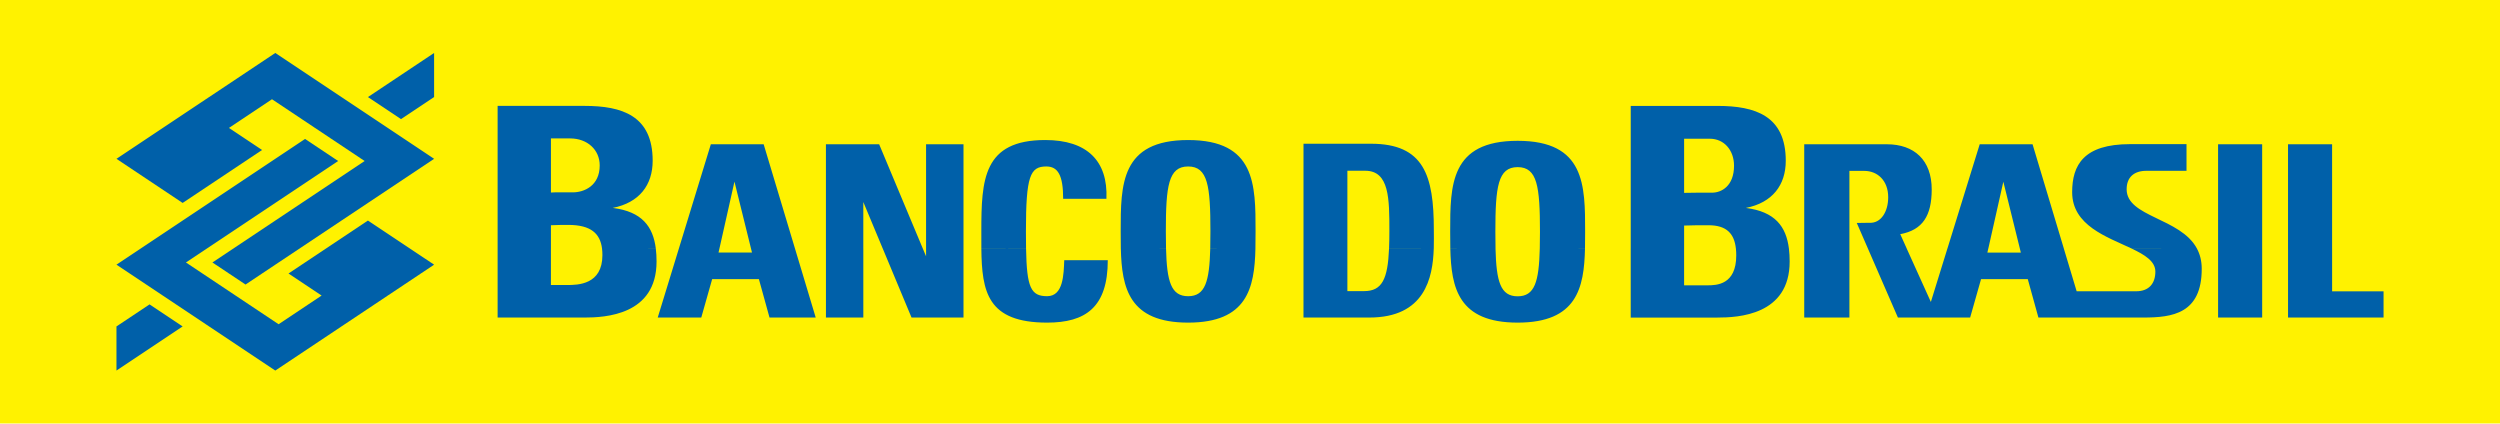
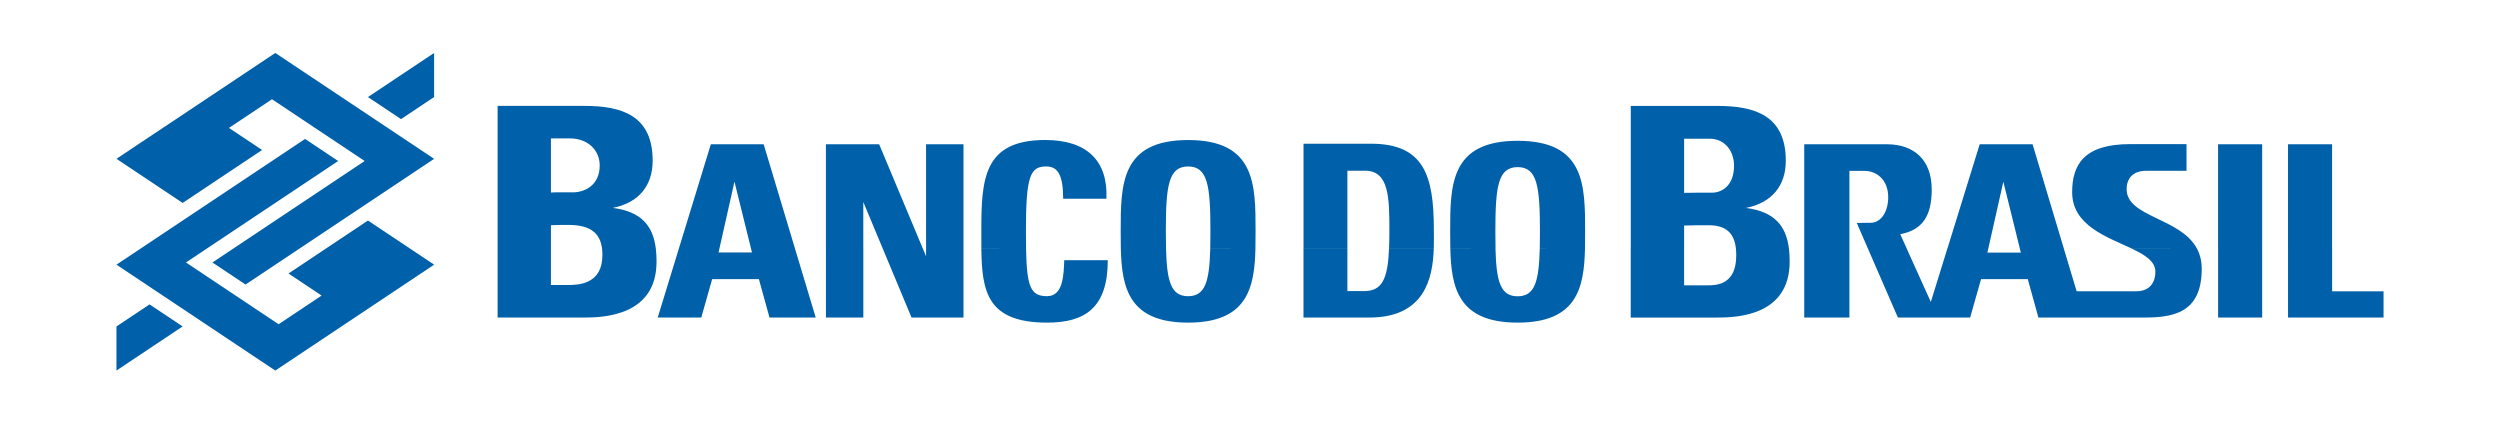
<svg xmlns="http://www.w3.org/2000/svg" version="1.1" id="Layer_1" x="0px" y="0px" width="175.748px" height="29.771px" viewBox="0 0 175.748 29.771" enable-background="new 0 0 175.748 29.771" xml:space="preserve">
-   <polygon fill="#FFF200" points="0,0 175.748,0 175.748,29.771 0,29.771 0,0 0,0 " />
-   <path fill-rule="evenodd" clip-rule="evenodd" fill="#0060A9" d="M8.187,22.948l2.326-1.55l2.326,1.55L8.187,26.05V22.948  L8.187,22.948L8.187,22.948z M30.517,6.823l-2.326,1.55l-2.326-1.55l4.652-3.101V6.823L30.517,6.823L30.517,6.823z M30.517,18.606  L19.352,26.05L8.187,18.606l13.259-8.838l2.326,1.551l-10.7,7.133l6.513,4.342l3.023-2.017l-2.326-1.55l5.583-3.722L30.517,18.606  L30.517,18.606L30.517,18.606z M8.187,11.165l11.166-7.443l11.165,7.443l-13.259,8.838l-2.326-1.551l10.7-7.133l-6.513-4.342  l-3.024,2.016l2.326,1.551l-5.583,3.722L8.187,11.165L8.187,11.165L8.187,11.165z" />
-   <path fill-rule="evenodd" clip-rule="evenodd" fill="#0060A9" d="M34.982,17.471v4.853h6.088c1.459,0,5.085-0.165,5.085-3.937  c0-0.321-0.016-0.628-0.053-0.918l-3.78,0.002c0.019,0.146,0.027,0.301,0.027,0.463c0,2.081-1.724,2.103-2.49,2.103h-1.13v-2.565  H34.982L34.982,17.471L34.982,17.471z M47.725,17.471l-1.487,4.852h3.061l0.765-2.699h3.286l0.746,2.699h3.248l-1.458-4.852h-3.091  l0.069,0.28h-2.352l0.063-0.28H47.725L47.725,17.471L47.725,17.471z M58.063,17.471v4.852h2.628v-4.852H58.063L58.063,17.471  L58.063,17.471z M62.056,17.471l2.024,4.852h3.653v-4.852h-2.631v0.547l-0.229-0.547H62.056L62.056,17.471L62.056,17.471z   M68.988,17.471c0.034,3.042,0.421,5.209,4.626,5.209c2.689,0,4.262-1.066,4.262-4.388h-3.061c-0.038,0.981-0.055,2.53-1.201,2.53  c-1.15,0-1.433-0.613-1.483-3.354L68.988,17.471L68.988,17.471L68.988,17.471z M78.794,17.471c0.065,2.786,0.583,5.209,4.731,5.209  s4.667-2.423,4.731-5.208l-3.176-0.001c-0.06,2.326-0.357,3.352-1.555,3.352c-1.197,0-1.496-1.025-1.554-3.354L78.794,17.471  L78.794,17.471L78.794,17.471z M91.634,17.471v4.852h4.627c3.908,0,4.463-2.785,4.531-4.852h-3.143  c-0.09,2.146-0.487,2.994-1.753,2.994H94.72v-2.994H91.634L91.634,17.471L91.634,17.471z M101.956,17.471  c0.063,2.78,0.571,5.209,4.734,5.209c4.162,0,4.672-2.429,4.734-5.211l-3.179,0.002c-0.058,2.332-0.354,3.359-1.556,3.359  c-1.202,0-1.498-1.027-1.556-3.36L101.956,17.471L101.956,17.471L101.956,17.471z M114.638,17.471v4.854h6.088  c1.46,0,5.085-0.164,5.085-3.936c0-0.322-0.016-0.629-0.052-0.918h-3.727c0.018,0.154,0.025,0.315,0.025,0.485  c0,2.081-1.405,2.102-2.028,2.102h-1.638v-2.587H114.638L114.638,17.471L114.638,17.471z M126.836,17.471v4.851h3.176v-4.851  H126.836L126.836,17.471L126.836,17.471z M131.312,17.471l2.109,4.851h5.079l0.766-2.699h3.285l0.747,2.699l7.378,0.001  c2.039,0,4.104-0.271,4.104-3.426c0-0.562-0.126-1.027-0.338-1.423l-4.598-0.003c0.944,0.445,1.676,0.901,1.676,1.622  c0,0.826-0.443,1.383-1.348,1.383h-4.185l-0.902-3.005h-3.092l0.071,0.287h-2.353l0.064-0.287h-2.874l-1.163,3.756l-1.699-3.756  H131.312L131.312,17.471L131.312,17.471z M155.93,17.471v4.852h3.099v-4.852H155.93L155.93,17.471L155.93,17.471z M160.847,17.471  v4.852h6.715V20.48h-3.616v-3.01H160.847L160.847,17.471L160.847,17.471z M38.73,17.471v-1.637l0.748-0.023h0.478  c1.596,0,2.234,0.618,2.367,1.66h3.78c-0.194-1.545-0.97-2.595-3.026-2.855c1.87-0.371,2.805-1.607,2.805-3.318  c0-3.174-2.166-3.854-4.788-3.854h-6.112v10.027H38.73L38.73,17.471L38.73,17.471z M50.576,17.471l1.056-4.703l1.163,4.703h3.091  l-2.201-7.328h-3.714l-2.246,7.328H50.576L50.576,17.471L50.576,17.471z M60.69,17.471v-3.271l1.365,3.271h2.817l-3.068-7.328  h-3.742v7.328H60.69L60.69,17.471L60.69,17.471z M67.733,17.471v-7.328h-2.631v7.328H67.733L67.733,17.471L67.733,17.471z   M72.131,17.471c-0.006-0.365-0.009-0.766-0.009-1.209c0-3.902,0.298-4.559,1.433-4.559c0.817,0,1.184,0.619,1.184,2.271h3.042  c0.114-2.667-1.367-4.13-4.299-4.13c-4.368,0-4.495,2.775-4.495,6.417c0,0.415-0.001,0.817,0.002,1.206L72.131,17.471L72.131,17.471  L72.131,17.471z M81.971,17.471c-0.01-0.371-0.013-0.772-0.013-1.209c0-3.183,0.18-4.559,1.567-4.559  c1.388,0,1.567,1.376,1.567,4.559c0,0.437-0.003,0.838-0.013,1.207l3.176,0.002c0.01-0.396,0.01-0.802,0.01-1.209  c0-3.286,0-6.417-4.741-6.417c-4.74,0-4.74,3.131-4.74,6.417c0,0.407,0,0.813,0.009,1.21L81.971,17.471L81.971,17.471L81.971,17.471  z M94.72,17.471v-5.467h1.258c1.694,0,1.694,1.98,1.694,4.23c0,0.452-0.007,0.862-0.022,1.234l3.143,0.002  c0.016-0.5,0.004-0.958,0.004-1.325c0-3.807-0.696-6.041-4.421-6.041h-4.741v7.366H94.72L94.72,17.471L94.72,17.471z   M105.135,17.471c-0.009-0.362-0.012-0.755-0.012-1.181c0-3.17,0.18-4.541,1.567-4.541s1.568,1.371,1.568,4.541  c0,0.426-0.003,0.818-0.013,1.18l3.179,0.001c0.009-0.391,0.009-0.785,0.009-1.181c0-3.272,0-6.391-4.743-6.391  s-4.743,3.118-4.743,6.391c0,0.396,0,0.79,0.009,1.179L105.135,17.471L105.135,17.471L105.135,17.471z M118.392,17.471v-1.614  l0.944-0.023h0.771c1.291,0,1.813,0.61,1.925,1.639l3.727-0.001c-0.193-1.544-0.971-2.594-3.026-2.854  c1.87-0.371,2.805-1.608,2.805-3.318c0-3.173-2.166-3.854-4.788-3.854h-6.111v10.026H118.392L118.392,17.471L118.392,17.471z   M130.012,17.471v-5.457h1.053c0.896,0,1.674,0.653,1.674,1.851c0,1.015-0.508,1.848-1.324,1.796l-0.885,0.013l0.782,1.797h2.729  l-0.455-1.009c1.58-0.294,2.207-1.296,2.212-3.132c0.005-2.075-1.231-3.188-3.154-3.188h-5.808v7.329H130.012L130.012,17.471  L130.012,17.471z M139.777,17.471l1.056-4.696l1.161,4.696h3.092l-2.199-7.329h-3.715l-2.269,7.329H139.777L139.777,17.471  L139.777,17.471z M154.442,17.471c-1.164-2.167-4.941-2.209-4.941-4.164c0-0.843,0.515-1.299,1.384-1.299l2.825,0v-1.875h-3.97  c-3.263,0-4.069,1.472-4.069,3.378c0,2.345,2.444,3.138,4.174,3.957L154.442,17.471L154.442,17.471L154.442,17.471z M159.028,17.471  v-7.328h-3.099v7.328H159.028L159.028,17.471L159.028,17.471z M163.945,17.471v-7.328h-3.099v7.328H163.945L163.945,17.471  L163.945,17.471z M38.73,13.535V9.731h1.346c1.221,0,2.083,0.804,2.083,1.896c0,1.442-1.102,1.896-1.892,1.896h-1.261L38.73,13.535  L38.73,13.535L38.73,13.535z M118.392,13.558V9.753h1.813c0.995,0,1.696,0.804,1.696,1.896c0,1.442-0.896,1.896-1.541,1.896h-1.025  L118.392,13.558L118.392,13.558L118.392,13.558z" />
+   <path fill="#0060A9" d="M8.187,22.948l2.326-1.55l2.326,1.55L8.187,26.05V22.948L8.187,22.948L8.187,22.948z M30.517,6.823  l-2.326,1.55l-2.326-1.55l4.652-3.101V6.823L30.517,6.823L30.517,6.823z M30.517,18.606L19.352,26.05L8.187,18.606l13.259-8.838  l2.326,1.551l-10.7,7.133l6.513,4.342l3.023-2.017l-2.326-1.55l5.583-3.723L30.517,18.606L30.517,18.606L30.517,18.606z   M8.187,11.165l11.166-7.442l11.165,7.442l-13.259,8.838l-2.326-1.551l10.7-7.133L19.12,6.977l-3.024,2.016l2.326,1.551  l-5.583,3.723L8.187,11.165L8.187,11.165L8.187,11.165z" />
+   <path fill="#0060A9" d="M34.982,17.471v4.853h6.088c1.459,0,5.085-0.165,5.085-3.937c0-0.321-0.016-0.629-0.053-0.919l-3.78,0.003  c0.019,0.146,0.027,0.301,0.027,0.463c0,2.081-1.724,2.103-2.49,2.103h-1.13v-2.564L34.982,17.471L34.982,17.471L34.982,17.471z   M47.725,17.471l-1.487,4.852h3.061l0.765-2.699h3.286l0.746,2.699h3.248l-1.458-4.852h-3.091l0.069,0.279h-2.352l0.063-0.279  H47.725L47.725,17.471L47.725,17.471z M58.063,17.471v4.852h2.628v-4.852H58.063L58.063,17.471L58.063,17.471z M62.056,17.471  l2.024,4.852h3.653v-4.852h-2.631v0.547l-0.229-0.547H62.056L62.056,17.471L62.056,17.471z M68.988,17.471  c0.034,3.042,0.421,5.209,4.626,5.209c2.689,0,4.262-1.066,4.262-4.389h-3.061c-0.038,0.981-0.055,2.53-1.201,2.53  c-1.15,0-1.433-0.613-1.483-3.354L68.988,17.471L68.988,17.471L68.988,17.471z M78.794,17.471c0.065,2.785,0.583,5.209,4.731,5.209  s4.667-2.424,4.731-5.208l-3.176-0.001c-0.06,2.325-0.357,3.352-1.555,3.352c-1.197,0-1.496-1.025-1.554-3.354L78.794,17.471  L78.794,17.471L78.794,17.471z M91.634,17.471v4.852h4.627c3.908,0,4.463-2.785,4.531-4.852h-3.143  c-0.09,2.146-0.487,2.993-1.754,2.993H94.72v-2.993H91.634L91.634,17.471L91.634,17.471z M101.956,17.471  c0.063,2.779,0.57,5.209,4.734,5.209c4.162,0,4.672-2.43,4.733-5.212l-3.179,0.003c-0.059,2.331-0.354,3.358-1.557,3.358  c-1.201,0-1.498-1.027-1.556-3.36L101.956,17.471L101.956,17.471L101.956,17.471z M114.638,17.471v4.854h6.088  c1.461,0,5.086-0.164,5.086-3.936c0-0.322-0.017-0.63-0.053-0.918h-3.727c0.018,0.153,0.025,0.314,0.025,0.484  c0,2.081-1.406,2.103-2.029,2.103h-1.637v-2.587H114.638L114.638,17.471L114.638,17.471z M126.836,17.471v4.851h3.177v-4.851  H126.836L126.836,17.471L126.836,17.471z M131.312,17.471l2.109,4.851h5.079l0.767-2.699h3.284l0.747,2.699l7.378,0.001  c2.039,0,4.104-0.271,4.104-3.426c0-0.563-0.127-1.027-0.338-1.423l-4.598-0.003c0.943,0.444,1.676,0.9,1.676,1.621  c0,0.826-0.443,1.384-1.349,1.384h-4.185l-0.902-3.005h-3.092l0.07,0.286h-2.353l0.063-0.286h-2.873l-1.164,3.756l-1.698-3.756  H131.312L131.312,17.471L131.312,17.471z M155.931,17.471v4.852h3.098v-4.852H155.931L155.931,17.471L155.931,17.471z   M160.847,17.471v4.852h6.715V20.48h-3.615v-3.011h-3.1V17.471L160.847,17.471z M38.73,17.471v-1.638l0.748-0.022h0.478  c1.596,0,2.234,0.618,2.367,1.66h3.78c-0.194-1.546-0.97-2.596-3.026-2.855c1.87-0.371,2.805-1.607,2.805-3.318  c0-3.174-2.166-3.854-4.788-3.854h-6.112v10.027H38.73L38.73,17.471L38.73,17.471z M50.576,17.471l1.056-4.703l1.163,4.703h3.091  l-2.201-7.328h-3.714l-2.246,7.328H50.576L50.576,17.471L50.576,17.471z M60.69,17.471V14.2l1.365,3.271h2.817l-3.068-7.328h-3.742  v7.328H60.69L60.69,17.471L60.69,17.471z M67.733,17.471v-7.328h-2.631v7.328H67.733L67.733,17.471L67.733,17.471z M72.131,17.471  c-0.006-0.365-0.009-0.767-0.009-1.209c0-3.902,0.298-4.56,1.433-4.56c0.817,0,1.184,0.619,1.184,2.271h3.042  c0.114-2.667-1.367-4.131-4.299-4.131c-4.368,0-4.495,2.775-4.495,6.417c0,0.415-0.001,0.817,0.002,1.206L72.131,17.471  L72.131,17.471L72.131,17.471z M81.971,17.471c-0.01-0.371-0.013-0.772-0.013-1.209c0-3.184,0.18-4.56,1.567-4.56  c1.388,0,1.567,1.376,1.567,4.56c0,0.437-0.003,0.838-0.013,1.206l3.176,0.003c0.01-0.396,0.01-0.803,0.01-1.209  c0-3.286,0-6.417-4.741-6.417c-4.74,0-4.74,3.131-4.74,6.417c0,0.406,0,0.813,0.009,1.21L81.971,17.471L81.971,17.471L81.971,17.471  z M94.72,17.471v-5.468h1.258c1.694,0,1.694,1.98,1.694,4.23c0,0.452-0.007,0.862-0.022,1.233l3.144,0.002  c0.017-0.5,0.004-0.957,0.004-1.324c0-3.808-0.696-6.041-4.421-6.041h-4.741v7.365h3.085V17.471L94.72,17.471z M105.135,17.471  c-0.009-0.362-0.012-0.756-0.012-1.182c0-3.17,0.181-4.541,1.567-4.541s1.567,1.371,1.567,4.541c0,0.426-0.003,0.818-0.013,1.18  l3.179,0.002c0.009-0.392,0.009-0.785,0.009-1.182c0-3.271,0-6.391-4.742-6.391c-4.744,0-4.744,3.118-4.744,6.391  c0,0.396,0,0.79,0.01,1.179L105.135,17.471L105.135,17.471L105.135,17.471z M118.392,17.471v-1.614l0.944-0.023h0.771  c1.291,0,1.813,0.61,1.926,1.64l3.727-0.001c-0.193-1.545-0.971-2.595-3.025-2.854c1.869-0.371,2.805-1.608,2.805-3.318  c0-3.173-2.166-3.854-4.788-3.854h-6.11v10.026L118.392,17.471L118.392,17.471L118.392,17.471z M130.013,17.471v-5.457h1.053  c0.896,0,1.674,0.652,1.674,1.851c0,1.015-0.508,1.848-1.324,1.796l-0.885,0.013l0.781,1.798h2.729l-0.455-1.01  c1.58-0.294,2.207-1.296,2.212-3.132c0.006-2.075-1.23-3.188-3.154-3.188h-5.808v7.329H130.013L130.013,17.471L130.013,17.471z   M139.776,17.471l1.057-4.696l1.161,4.696h3.092l-2.198-7.329h-3.716l-2.269,7.329H139.776L139.776,17.471L139.776,17.471z   M154.442,17.471c-1.164-2.167-4.941-2.209-4.941-4.164c0-0.844,0.516-1.3,1.385-1.3h2.824v-1.875h-3.97  c-3.263,0-4.069,1.473-4.069,3.378c0,2.346,2.444,3.139,4.174,3.957L154.442,17.471L154.442,17.471L154.442,17.471z M159.028,17.471  v-7.328h-3.1v7.328H159.028L159.028,17.471L159.028,17.471z M163.944,17.471v-7.328h-3.098v7.328H163.944L163.944,17.471  L163.944,17.471z M38.73,13.535V9.731h1.346c1.221,0,2.083,0.804,2.083,1.896c0,1.442-1.102,1.896-1.892,1.896h-1.261L38.73,13.535  L38.73,13.535L38.73,13.535z M118.392,13.558V9.753h1.813c0.995,0,1.696,0.805,1.696,1.896c0,1.441-0.896,1.896-1.541,1.896h-1.025  L118.392,13.558L118.392,13.558L118.392,13.558z" />
</svg>
